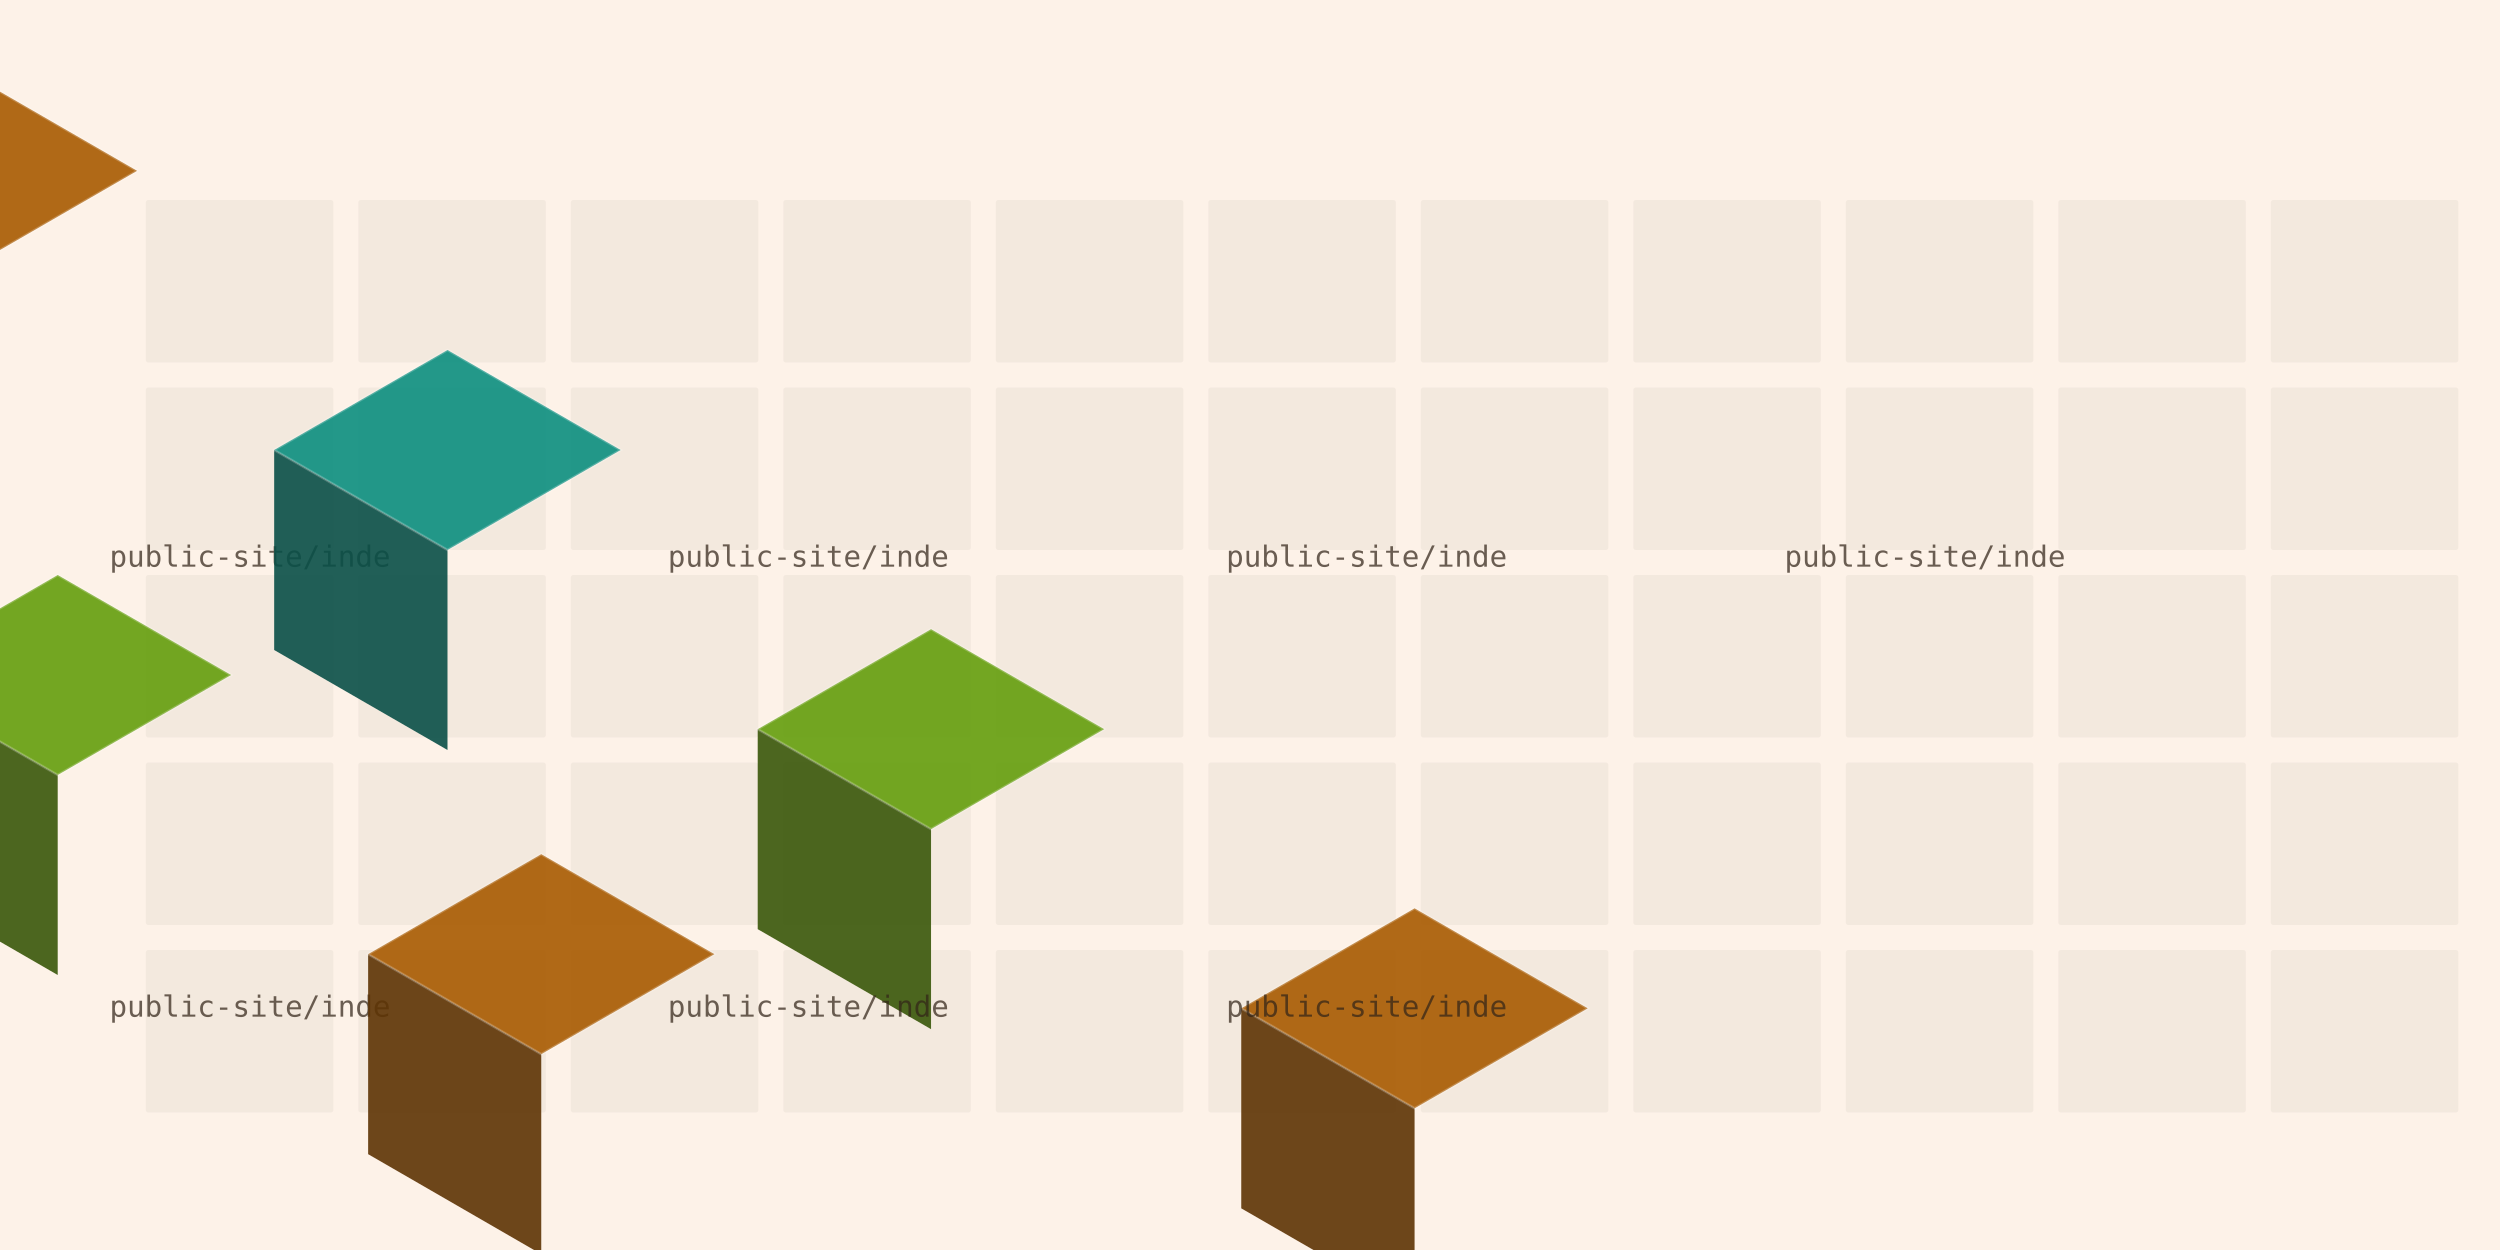
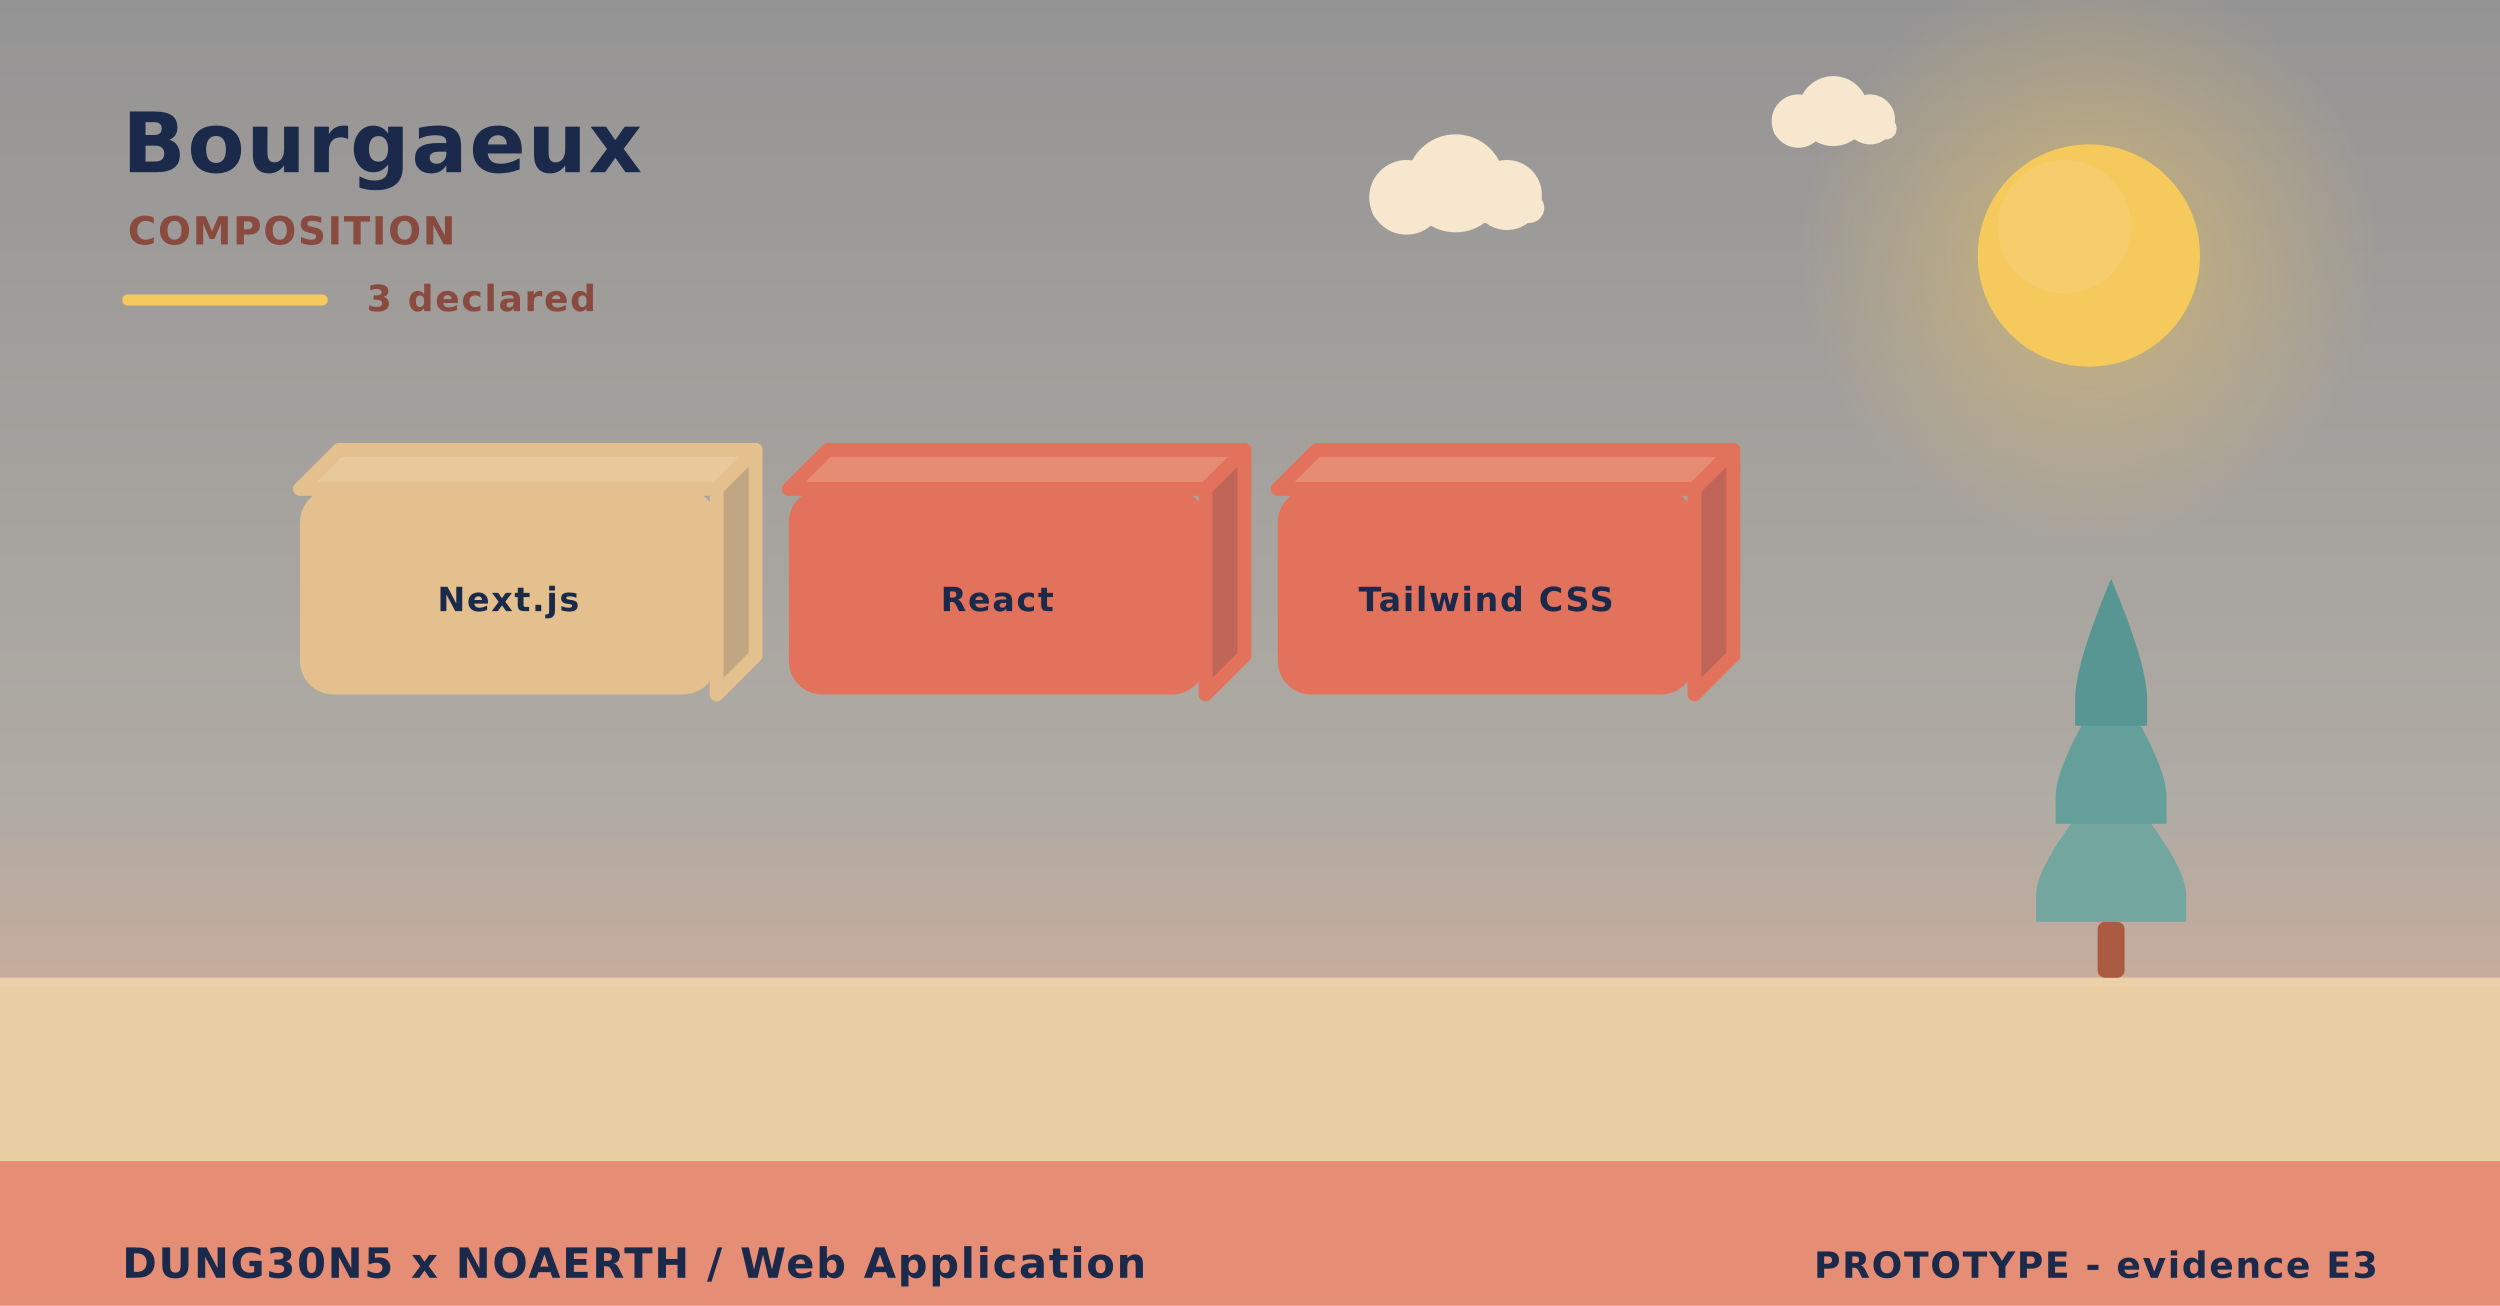
- <svg xmlns="http://www.w3.org/2000/svg" viewBox="0 0 1200 600" width="1200" height="600" role="img" aria-label="Bourgaeux component map">
-   <rect width="1200" height="600" fill="#fdf2e8" />
-   <defs>
-     <linearGradient id="gc" x1="0" y1="0" x2="1" y2="1">
-       <stop offset="0%" stop-color="#a95d05" />
-       <stop offset="100%" stop-color="#109081" />
-     </linearGradient>
-   </defs>
-   <rect x="70.00" y="96.00" width="90.00" height="78.00" rx="1.20" fill="#322418" opacity="0.05" />
-   <rect x="172.00" y="96.00" width="90.00" height="78.00" rx="1.20" fill="#322418" opacity="0.05" />
-   <rect x="274.00" y="96.00" width="90.00" height="78.00" rx="1.20" fill="#322418" opacity="0.05" />
-   <rect x="376.00" y="96.00" width="90.00" height="78.00" rx="1.20" fill="#322418" opacity="0.05" />
-   <rect x="478.00" y="96.00" width="90.00" height="78.00" rx="1.20" fill="#322418" opacity="0.05" />
-   <rect x="580.00" y="96.00" width="90.00" height="78.00" rx="1.20" fill="#322418" opacity="0.05" />
-   <rect x="682.00" y="96.00" width="90.00" height="78.00" rx="1.20" fill="#322418" opacity="0.05" />
-   <rect x="784.00" y="96.00" width="90.00" height="78.00" rx="1.20" fill="#322418" opacity="0.05" />
-   <rect x="886.00" y="96.00" width="90.00" height="78.00" rx="1.20" fill="#322418" opacity="0.05" />
-   <rect x="988.00" y="96.00" width="90.00" height="78.00" rx="1.20" fill="#322418" opacity="0.05" />
-   <rect x="1090.00" y="96.00" width="90.00" height="78.00" rx="1.20" fill="#322418" opacity="0.05" />
-   <rect x="70.00" y="186.00" width="90.00" height="78.00" rx="1.20" fill="#322418" opacity="0.05" />
-   <rect x="172.00" y="186.00" width="90.00" height="78.00" rx="1.20" fill="#322418" opacity="0.05" />
-   <rect x="274.00" y="186.00" width="90.00" height="78.00" rx="1.20" fill="#322418" opacity="0.05" />
-   <rect x="376.00" y="186.00" width="90.00" height="78.00" rx="1.20" fill="#322418" opacity="0.05" />
-   <rect x="478.00" y="186.00" width="90.00" height="78.00" rx="1.20" fill="#322418" opacity="0.05" />
-   <rect x="580.00" y="186.00" width="90.00" height="78.00" rx="1.20" fill="#322418" opacity="0.05" />
-   <rect x="682.00" y="186.00" width="90.00" height="78.00" rx="1.20" fill="#322418" opacity="0.05" />
-   <rect x="784.00" y="186.00" width="90.00" height="78.00" rx="1.20" fill="#322418" opacity="0.05" />
-   <rect x="886.00" y="186.00" width="90.00" height="78.00" rx="1.20" fill="#322418" opacity="0.05" />
-   <rect x="988.00" y="186.00" width="90.00" height="78.00" rx="1.20" fill="#322418" opacity="0.05" />
-   <rect x="1090.00" y="186.00" width="90.00" height="78.00" rx="1.20" fill="#322418" opacity="0.05" />
-   <rect x="70.00" y="276.00" width="90.00" height="78.00" rx="1.20" fill="#322418" opacity="0.05" />
-   <rect x="172.00" y="276.00" width="90.00" height="78.00" rx="1.20" fill="#322418" opacity="0.05" />
-   <rect x="274.00" y="276.00" width="90.00" height="78.00" rx="1.20" fill="#322418" opacity="0.05" />
-   <rect x="376.00" y="276.00" width="90.00" height="78.00" rx="1.20" fill="#322418" opacity="0.05" />
-   <rect x="478.00" y="276.00" width="90.00" height="78.00" rx="1.20" fill="#322418" opacity="0.05" />
-   <rect x="580.00" y="276.00" width="90.00" height="78.00" rx="1.20" fill="#322418" opacity="0.05" />
-   <rect x="682.00" y="276.00" width="90.00" height="78.00" rx="1.20" fill="#322418" opacity="0.05" />
-   <rect x="784.00" y="276.00" width="90.00" height="78.00" rx="1.20" fill="#322418" opacity="0.05" />
-   <rect x="886.00" y="276.00" width="90.00" height="78.00" rx="1.20" fill="#322418" opacity="0.05" />
-   <rect x="988.00" y="276.00" width="90.00" height="78.00" rx="1.20" fill="#322418" opacity="0.05" />
-   <rect x="1090.00" y="276.00" width="90.00" height="78.00" rx="1.20" fill="#322418" opacity="0.05" />
-   <rect x="70.00" y="366.00" width="90.00" height="78.00" rx="1.20" fill="#322418" opacity="0.05" />
-   <rect x="172.00" y="366.00" width="90.00" height="78.00" rx="1.20" fill="#322418" opacity="0.05" />
-   <rect x="274.00" y="366.00" width="90.00" height="78.00" rx="1.20" fill="#322418" opacity="0.05" />
-   <rect x="376.00" y="366.00" width="90.00" height="78.00" rx="1.20" fill="#322418" opacity="0.05" />
-   <rect x="478.00" y="366.00" width="90.00" height="78.00" rx="1.20" fill="#322418" opacity="0.05" />
-   <rect x="580.00" y="366.00" width="90.00" height="78.00" rx="1.20" fill="#322418" opacity="0.05" />
-   <rect x="682.00" y="366.00" width="90.00" height="78.00" rx="1.20" fill="#322418" opacity="0.05" />
-   <rect x="784.00" y="366.00" width="90.00" height="78.00" rx="1.20" fill="#322418" opacity="0.05" />
-   <rect x="886.00" y="366.00" width="90.00" height="78.00" rx="1.20" fill="#322418" opacity="0.05" />
-   <rect x="988.00" y="366.00" width="90.00" height="78.00" rx="1.20" fill="#322418" opacity="0.05" />
-   <rect x="1090.00" y="366.00" width="90.00" height="78.00" rx="1.20" fill="#322418" opacity="0.05" />
-   <rect x="70.00" y="456.00" width="90.00" height="78.00" rx="1.20" fill="#322418" opacity="0.05" />
-   <rect x="172.00" y="456.00" width="90.00" height="78.00" rx="1.20" fill="#322418" opacity="0.05" />
-   <rect x="274.00" y="456.00" width="90.00" height="78.00" rx="1.20" fill="#322418" opacity="0.05" />
-   <rect x="376.00" y="456.00" width="90.00" height="78.00" rx="1.20" fill="#322418" opacity="0.05" />
-   <rect x="478.00" y="456.00" width="90.00" height="78.00" rx="1.20" fill="#322418" opacity="0.05" />
-   <rect x="580.00" y="456.00" width="90.00" height="78.00" rx="1.20" fill="#322418" opacity="0.05" />
-   <rect x="682.00" y="456.00" width="90.00" height="78.00" rx="1.20" fill="#322418" opacity="0.05" />
-   <rect x="784.00" y="456.00" width="90.00" height="78.00" rx="1.20" fill="#322418" opacity="0.05" />
-   <rect x="886.00" y="456.00" width="90.00" height="78.00" rx="1.20" fill="#322418" opacity="0.05" />
-   <rect x="988.00" y="456.00" width="90.00" height="78.00" rx="1.20" fill="#322418" opacity="0.05" />
-   <rect x="1090.00" y="456.00" width="90.00" height="78.00" rx="1.20" fill="#322418" opacity="0.05" />
-   <g transform="rotate(0 120 140)">
-     <polygon points="-17.3,34.0 65.8,82.0 -17.3,130.0 -100.5,82.0" fill="#a95d05" opacity="0.92" />
-     <polygon points="-100.5,82.0 -17.3,130.0 -17.3,226.0 -100.5,178.0" fill="#5d3303" opacity="0.9" />
-     <polygon points="-17.3,34.0 65.8,82.0 -17.3,130.0 -100.5,82.0" fill="none" stroke="rgba(255,255,255,0.220)" stroke-width="1.2" />
-     <animateTransform attributeName="transform" type="rotate" values="-32.0 0.00 0.00 0.0 0.00 0.00" dur="7.4s" begin="0.0s" repeatCount="indefinite" />
+ <svg xmlns="http://www.w3.org/2000/svg" width="900" height="470" viewBox="0 0 900 470" role="img" aria-label="Bourgaeux - how it is composed">
+   <linearGradient id="skyc" x1="0" y1="0" x2="0" y2="1">
+     <stop offset="0" stop-color="#959494" />
+     <stop offset="0.62" stop-color="#b0aba4" />
+     <stop offset="1" stop-color="#f3ad8a" />
+   </linearGradient>
+   <rect width="900" height="470" fill="url(#skyc)" />
+   <radialGradient id="sunc">
+     <stop offset="0.35" stop-color="#f5c95c" stop-opacity="0.34" />
+     <stop offset="1" stop-color="#f5c95c" stop-opacity="0" />
+   </radialGradient>
+   <circle cx="752" cy="92" r="104" fill="url(#sunc)" />
+   <circle cx="752" cy="92" r="40" fill="#f5c95c" />
+   <circle cx="743.2" cy="81.6" r="24" fill="#f5d27e" opacity="0.5" />
+   <g>
+     <circle cx="524" cy="66" r="17.64" fill="#f6e7ce" />
+     <circle cx="506.36" cy="71.04" r="13.44" fill="#f6e7ce" />
+     <circle cx="542.48" cy="70.2" r="12.6" fill="#f6e7ce" />
+     <rect x="493.76" y="69.36" width="62.16" height="10.92" rx="5.46" fill="#f6e7ce" />
+     <animateTransform attributeName="transform" type="translate" values="0 0;24 0;0 0" dur="36s" begin="0s" repeatCount="indefinite" />
  </g>
-   <text x="120" y="272" font-family="ui-monospace,Menlo,monospace" font-size="14" fill="rgba(50,36,24,0.720)" text-anchor="middle">public-site/inde</text>
-   <g transform="rotate(0 388 140)">
-     <polygon points="214.8,168.0 297.9,216.0 214.8,264.0 131.6,216.0" fill="#109081" opacity="0.92" />
-     <polygon points="131.6,216.0 214.8,264.0 214.8,360.0 131.6,312.0" fill="#094f47" opacity="0.9" />
-     <polygon points="214.8,168.0 297.9,216.0 214.8,264.0 131.6,216.0" fill="none" stroke="rgba(255,255,255,0.220)" stroke-width="1.2" />
-     <animateTransform attributeName="transform" type="rotate" values="-32.0 0.00 0.00 0.0 0.00 0.00" dur="7.4s" begin="0.4s" repeatCount="indefinite" />
+   <g>
+     <circle cx="660" cy="40" r="12.6" fill="#f6e7ce" />
+     <circle cx="647.4" cy="43.6" r="9.6" fill="#f6e7ce" />
+     <circle cx="673.2" cy="43" r="9" fill="#f6e7ce" />
+     <rect x="638.4" y="42.4" width="44.4" height="7.8" rx="3.9" fill="#f6e7ce" />
+     <animateTransform attributeName="transform" type="translate" values="0 0;-18 0;0 0" dur="46s" begin="3s" repeatCount="indefinite" />
  </g>
-   <text x="388" y="272" font-family="ui-monospace,Menlo,monospace" font-size="14" fill="rgba(50,36,24,0.720)" text-anchor="middle">public-site/inde</text>
-   <g transform="rotate(0 656 140)">
-     <polygon points="446.9,302.0 530.0,350.0 446.9,398.0 363.7,350.0" fill="#679f11" opacity="0.92" />
-     <polygon points="363.7,350.0 446.9,398.0 446.9,494.0 363.7,446.0" fill="#395709" opacity="0.9" />
-     <polygon points="446.9,302.0 530.0,350.0 446.9,398.0 363.7,350.0" fill="none" stroke="rgba(255,255,255,0.220)" stroke-width="1.2" />
-     <animateTransform attributeName="transform" type="rotate" values="-32.0 0.00 0.00 0.0 0.00 0.00" dur="7.4s" begin="0.8s" repeatCount="indefinite" />
+   <rect x="0" y="352" width="900" height="118" fill="#e9cda3" />
+   <rect x="0" y="352" width="900" height="3" fill="#ebd1a9" />
+   <text x="44" y="62" font-family="Verdana,DejaVu Sans,sans-serif" font-size="30" font-weight="700" letter-spacing="0.6" fill="#1b2a4a" text-anchor="start">Bourgaeux</text>
+   <text x="46" y="88" font-family="Verdana,DejaVu Sans,sans-serif" font-size="14" font-weight="700" letter-spacing="0.6" fill="#894b3f" text-anchor="start">COMPOSITION</text>
+   <rect x="44" y="106" width="74" height="4" rx="2" fill="#f5c95c" />
+   <text x="132" y="112" font-family="Verdana,DejaVu Sans,sans-serif" font-size="13" font-weight="700" letter-spacing="0.6" fill="#894b3f" text-anchor="start">3 declared</text>
+   <g>
+     <path d="M108,176 L258,176 L272,162 L122,162 Z" fill="#e7c99b" stroke="#e3c08d" stroke-width="5" stroke-linejoin="round" />
+     <path d="M258,176 L272,162 L272,236 L258,250 Z" fill="#c1a682" stroke="#e3c08d" stroke-width="5" stroke-linejoin="round" />
+     <rect x="108" y="176" width="150" height="74" rx="12" fill="#e3c08d" />
+     <animateTransform attributeName="transform" type="translate" values="0 10;0 0" dur="0.75s" begin="0s" fill="freeze" />
  </g>
-   <text x="656" y="272" font-family="ui-monospace,Menlo,monospace" font-size="14" fill="rgba(50,36,24,0.720)" text-anchor="middle">public-site/inde</text>
-   <g transform="rotate(0 924 140)">
-     <polygon points="679.0,436.0 762.1,484.0 679.0,532.0 595.8,484.0" fill="#a95d05" opacity="0.92" />
-     <polygon points="595.8,484.0 679.0,532.0 679.0,628.0 595.8,580.0" fill="#5d3303" opacity="0.9" />
-     <polygon points="679.0,436.0 762.1,484.0 679.0,532.0 595.8,484.0" fill="none" stroke="rgba(255,255,255,0.220)" stroke-width="1.2" />
-     <animateTransform attributeName="transform" type="rotate" values="-32.0 0.00 0.00 0.0 0.00 0.00" dur="7.4s" begin="1.2s" repeatCount="indefinite" />
+   <text x="183" y="220" font-family="Verdana,DejaVu Sans,sans-serif" font-size="12" font-weight="700" letter-spacing="0.6" fill="#1b2a4a" text-anchor="middle">Next.js</text>
+   <g>
+     <path d="M284,176 L434,176 L448,162 L298,162 Z" fill="#e68c74" stroke="#e2725b" stroke-width="5" stroke-linejoin="round" />
+     <path d="M434,176 L448,162 L448,236 L434,250 Z" fill="#c06658" stroke="#e2725b" stroke-width="5" stroke-linejoin="round" />
+     <rect x="284" y="176" width="150" height="74" rx="12" fill="#e2725b" />
+     <animateTransform attributeName="transform" type="translate" values="0 10;0 0" dur="0.75s" begin="0.16s" fill="freeze" />
  </g>
-   <text x="924" y="272" font-family="ui-monospace,Menlo,monospace" font-size="14" fill="rgba(50,36,24,0.720)" text-anchor="middle">public-site/inde</text>
-   <g transform="rotate(0 120 356)">
-     <polygon points="-204.4,142.0 -121.2,190.0 -204.4,238.0 -287.5,190.0" fill="#109081" opacity="0.92" />
-     <polygon points="-287.5,190.0 -204.4,238.0 -204.4,334.0 -287.5,286.0" fill="#094f47" opacity="0.9" />
-     <polygon points="-204.4,142.0 -121.2,190.0 -204.4,238.0 -287.5,190.0" fill="none" stroke="rgba(255,255,255,0.220)" stroke-width="1.2" />
-     <animateTransform attributeName="transform" type="rotate" values="-32.0 0.00 0.00 0.0 0.00 0.00" dur="7.4s" begin="1.6s" repeatCount="indefinite" />
+   <text x="359" y="220" font-family="Verdana,DejaVu Sans,sans-serif" font-size="12" font-weight="700" letter-spacing="0.6" fill="#1b2a4a" text-anchor="middle">React</text>
+   <g>
+     <path d="M460,176 L610,176 L624,162 L474,162 Z" fill="#e68c74" stroke="#e2725b" stroke-width="5" stroke-linejoin="round" />
+     <path d="M610,176 L624,162 L624,236 L610,250 Z" fill="#c06658" stroke="#e2725b" stroke-width="5" stroke-linejoin="round" />
+     <rect x="460" y="176" width="150" height="74" rx="12" fill="#e2725b" />
+     <animateTransform attributeName="transform" type="translate" values="0 10;0 0" dur="0.75s" begin="0.32s" fill="freeze" />
  </g>
-   <text x="120" y="488" font-family="ui-monospace,Menlo,monospace" font-size="14" fill="rgba(50,36,24,0.720)" text-anchor="middle">public-site/inde</text>
-   <g transform="rotate(0 388 356)">
-     <polygon points="27.7,276.0 110.9,324.0 27.7,372.0 -55.4,324.0" fill="#679f11" opacity="0.92" />
-     <polygon points="-55.4,324.0 27.7,372.0 27.7,468.0 -55.4,420.0" fill="#395709" opacity="0.9" />
-     <polygon points="27.7,276.0 110.9,324.0 27.7,372.0 -55.4,324.0" fill="none" stroke="rgba(255,255,255,0.220)" stroke-width="1.2" />
-     <animateTransform attributeName="transform" type="rotate" values="-32.0 0.00 0.00 0.0 0.00 0.00" dur="7.4s" begin="2.0s" repeatCount="indefinite" />
-   </g>
-   <text x="388" y="488" font-family="ui-monospace,Menlo,monospace" font-size="14" fill="rgba(50,36,24,0.720)" text-anchor="middle">public-site/inde</text>
-   <g transform="rotate(0 656 356)">
-     <polygon points="259.8,410.0 342.9,458.0 259.8,506.0 176.7,458.0" fill="#a95d05" opacity="0.92" />
-     <polygon points="176.7,458.0 259.8,506.0 259.8,602.0 176.7,554.0" fill="#5d3303" opacity="0.9" />
-     <polygon points="259.8,410.0 342.9,458.0 259.8,506.0 176.7,458.0" fill="none" stroke="rgba(255,255,255,0.220)" stroke-width="1.2" />
-     <animateTransform attributeName="transform" type="rotate" values="-32.0 0.00 0.00 0.0 0.00 0.00" dur="7.4s" begin="2.4s" repeatCount="indefinite" />
-   </g>
-   <text x="656" y="488" font-family="ui-monospace,Menlo,monospace" font-size="14" fill="rgba(50,36,24,0.720)" text-anchor="middle">public-site/inde</text>
+   <text x="535" y="220" font-family="Verdana,DejaVu Sans,sans-serif" font-size="12" font-weight="700" letter-spacing="0.6" fill="#1b2a4a" text-anchor="middle">Tailwind CSS</text>
+   <rect x="755.14" y="331.84" width="9.72" height="20.16" rx="2.7" fill="#ac5b43" />
+   <path d="M760,278.92 Q733,309.61 733,322.31 Q733,331.84 733,331.84 L787,331.84 Q787,331.84 787,322.31 Q787,309.61 760,278.92 Z" fill="#74a6a0" />
+   <path d="M760,243.64 Q740.02,274.33 740.02,287.03 Q740.02,296.56 740.02,296.56 L779.98,296.56 Q779.98,296.56 779.98,287.03 Q779.98,274.33 760,243.64 Z" fill="#649f9a" />
+   <path d="M760,208.36 Q747.04,239.05 747.04,251.75 Q747.04,261.28 747.04,261.28 L772.96,261.28 Q772.96,261.28 772.96,251.75 Q772.96,239.05 760,208.36 Z" fill="#589694" />
+   <rect x="0" y="418" width="900" height="52" rx="0" fill="#e68972" opacity="0.94" />
+   <text x="44" y="460" font-family="Verdana,DejaVu Sans,sans-serif" font-size="15" font-weight="700" letter-spacing="0.6" fill="#1b2a4a" text-anchor="start">DUNG30N5 x NOAERTH  /  Web Application</text>
+   <text x="856" y="460" font-family="Verdana,DejaVu Sans,sans-serif" font-size="13" font-weight="700" letter-spacing="0.6" fill="#1b2a4a" text-anchor="end">PROTOTYPE  -  evidence E3</text>
</svg>
